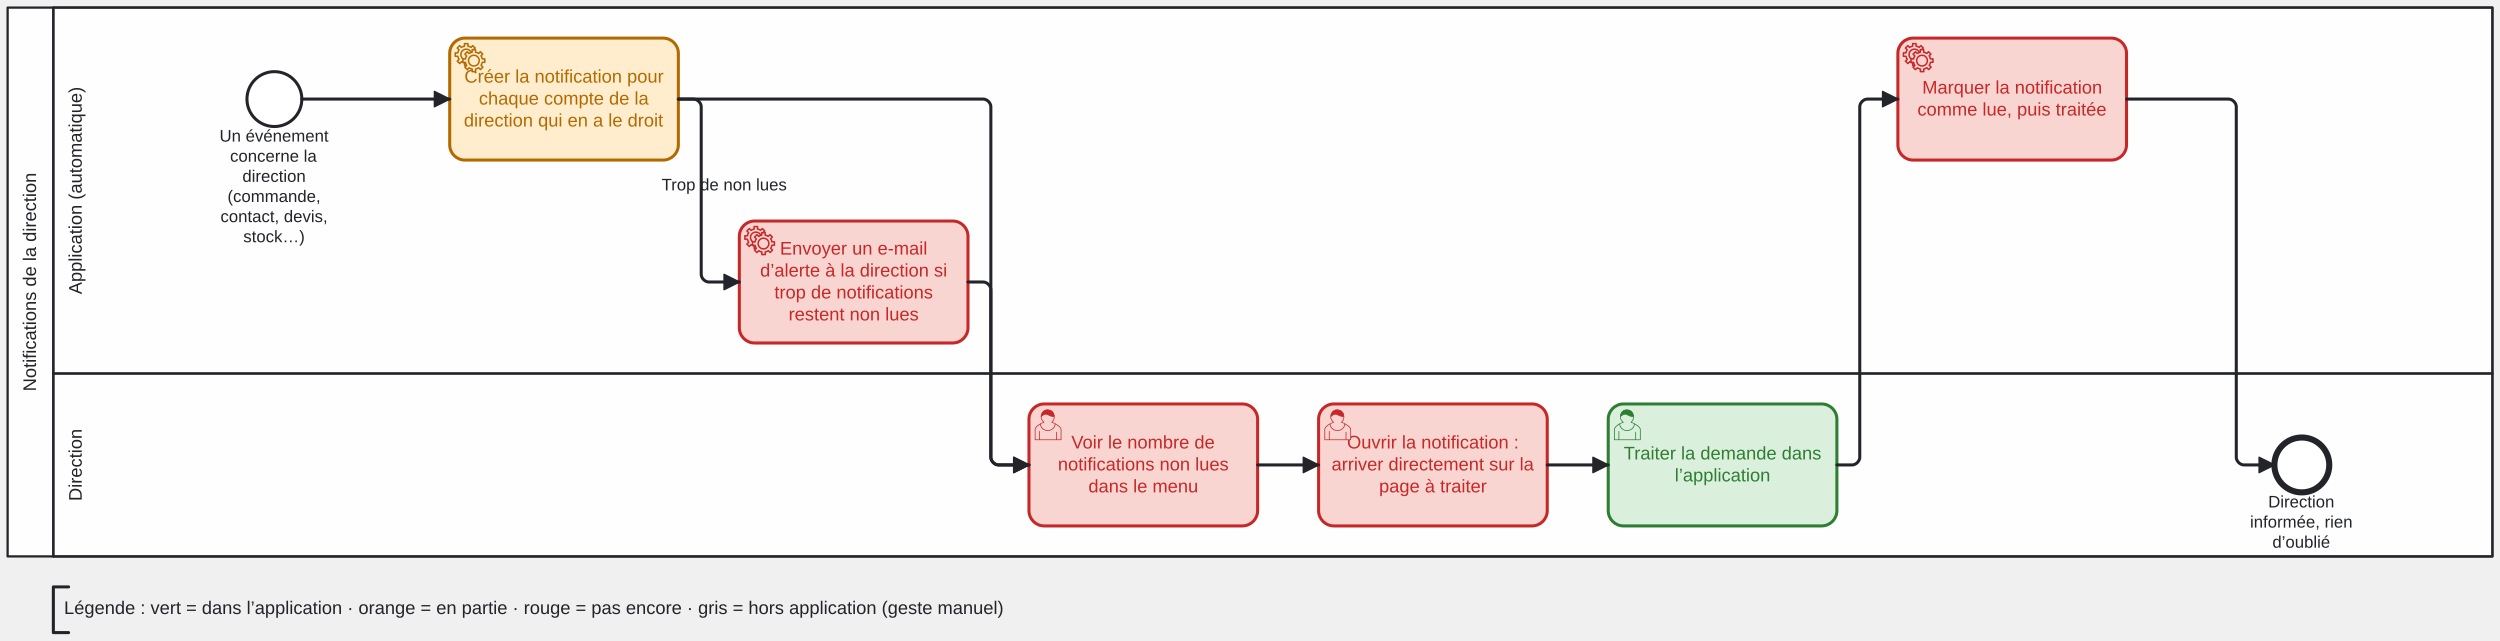
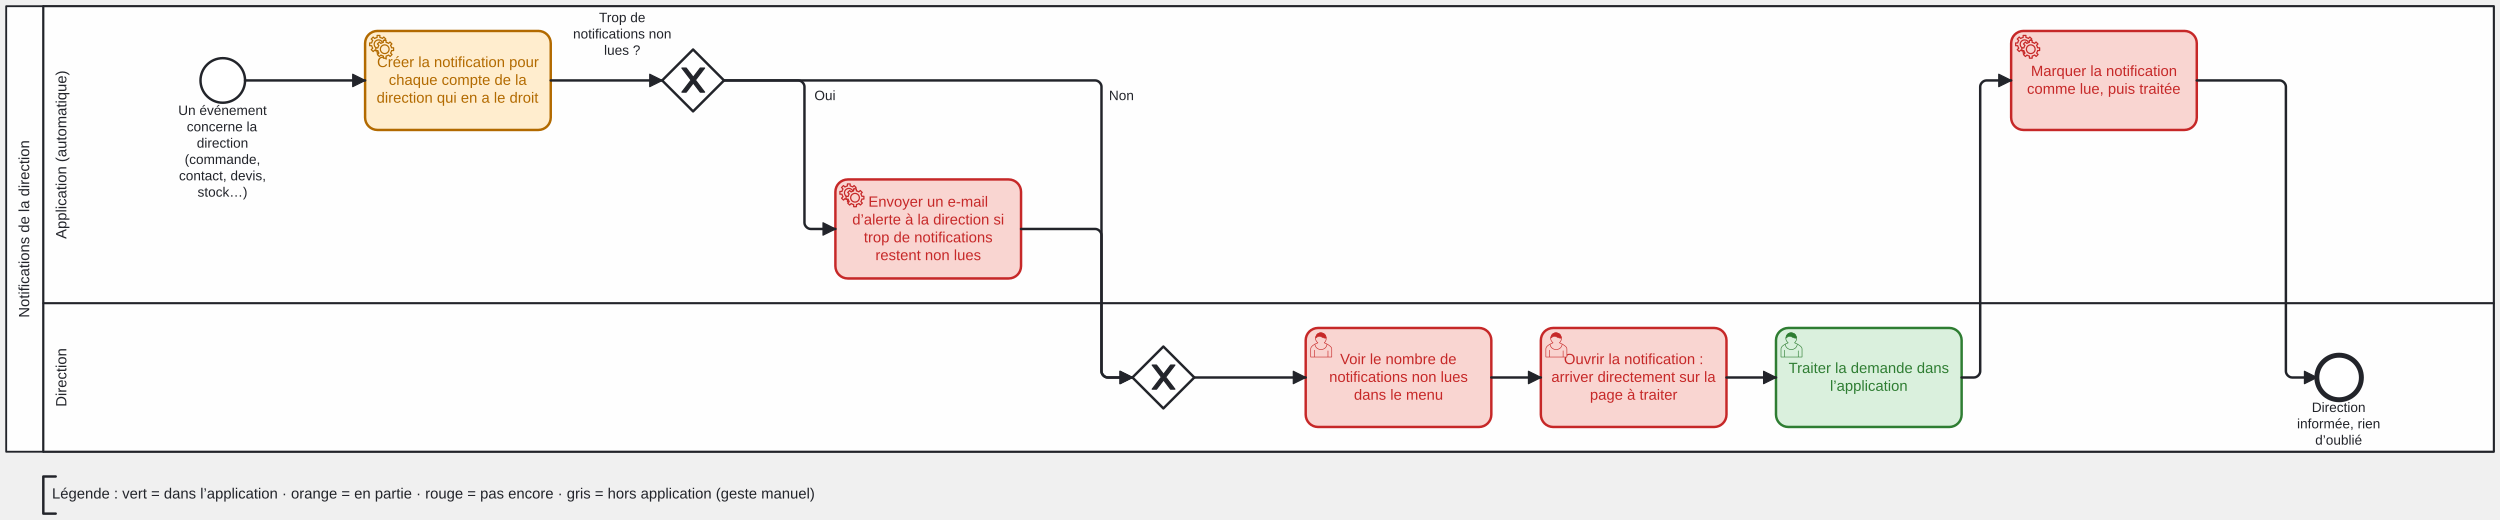
- <svg xmlns="http://www.w3.org/2000/svg" width="1640" height="420" viewBox="35 35 1640 420" version="1.1">
+ <svg xmlns="http://www.w3.org/2000/svg" width="2020" height="420" viewBox="35 35 2020 420" version="1.1">
  <g class="djs-group">
    <g class="djs-element djs-shape" data-element-id="P35_notifications_pool" transform="matrix(1 0 0 1 40 40)" style="display: block;">
      <g class="djs-visual">
-         <rect x="0" y="0" width="1630" height="360" rx="0" ry="0" style="stroke-linecap: round; stroke-linejoin: round; stroke: rgb(34, 36, 42); stroke-width: 1.5px; fill: white; fill-opacity: 0.95;" />
+         <rect x="0" y="0" width="2010" height="360" rx="0" ry="0" style="stroke-linecap: round; stroke-linejoin: round; stroke: rgb(34, 36, 42); stroke-width: 1.5px; fill: white; fill-opacity: 0.95;" />
        <path style="fill: none; stroke-linecap: round; stroke-linejoin: round; stroke: rgb(34, 36, 42); stroke-width: 1.5px;" d="M30,0L30,360" />
        <text lineHeight="1.2" class="djs-label" transform="matrix(-1.83697e-16 -1 1 -1.83697e-16 0 360)" style="font-family: Arial, sans-serif; font-size: 12px; font-weight: normal; fill: rgb(34, 36, 42);">
          <tspan x="108.289" y="18.6">Notifications de la direction</tspan>
        </text>
      </g>
-       <rect class="djs-hit djs-hit-all" x="0" y="0" width="1630" height="360" style="fill: none; stroke-opacity: 0; stroke: white; stroke-width: 15px;" />
-       <rect x="-5" y="-5" rx="4" width="1640" height="370" class="djs-outline" style="fill: none;" />
+       <rect class="djs-hit djs-hit-all" x="0" y="0" width="2010" height="360" style="fill: none; stroke-opacity: 0; stroke: white; stroke-width: 15px;" />
+       <rect x="-5" y="-5" rx="4" width="2020" height="370" class="djs-outline" style="fill: none;" />
    </g>
    <g class="djs-children">
      <g class="djs-group">
        <g class="djs-element djs-shape" data-element-id="P35_notifications_voie_direction" transform="matrix(1 0 0 1 70 280)" style="display: block;">
          <g class="djs-visual">
-             <rect x="0" y="0" width="1600" height="120" rx="0" ry="0" style="stroke-linecap: round; stroke-linejoin: round; stroke: rgb(34, 36, 42); stroke-width: 1.5px; fill: white; fill-opacity: 0.25;" />
+             <rect x="0" y="0" width="1980" height="120" rx="0" ry="0" style="stroke-linecap: round; stroke-linejoin: round; stroke: rgb(34, 36, 42); stroke-width: 1.5px; fill: white; fill-opacity: 0.25;" />
            <text lineHeight="1.2" class="djs-label" transform="matrix(-1.83697e-16 -1 1 -1.83697e-16 0 120)" style="font-family: Arial, sans-serif; font-size: 12px; font-weight: normal; fill: rgb(34, 36, 42);">
              <tspan x="36.32" y="18.6">Direction</tspan>
            </text>
          </g>
-           <rect class="djs-hit djs-hit-all" x="0" y="0" width="1600" height="120" style="fill: none; stroke-opacity: 0; stroke: white; stroke-width: 15px;" />
-           <rect x="-5" y="-5" rx="4" width="1610" height="130" class="djs-outline" style="fill: none;" />
+           <rect class="djs-hit djs-hit-all" x="0" y="0" width="1980" height="120" style="fill: none; stroke-opacity: 0; stroke: white; stroke-width: 15px;" />
+           <rect x="-5" y="-5" rx="4" width="1990" height="130" class="djs-outline" style="fill: none;" />
        </g>
      </g>
      <g class="djs-group">
        <g class="djs-element djs-shape" data-element-id="P35_notifications_voie_systeme" transform="matrix(1 0 0 1 70 40)" style="display: block;">
          <g class="djs-visual">
-             <rect x="0" y="0" width="1600" height="240" rx="0" ry="0" style="stroke-linecap: round; stroke-linejoin: round; stroke: rgb(34, 36, 42); stroke-width: 1.5px; fill: white; fill-opacity: 0.25;" />
+             <rect x="0" y="0" width="1980" height="240" rx="0" ry="0" style="stroke-linecap: round; stroke-linejoin: round; stroke: rgb(34, 36, 42); stroke-width: 1.5px; fill: white; fill-opacity: 0.25;" />
            <text lineHeight="1.2" class="djs-label" transform="matrix(-1.83697e-16 -1 1 -1.83697e-16 0 240)" style="font-family: Arial, sans-serif; font-size: 12px; font-weight: normal; fill: rgb(34, 36, 42);">
              <tspan x="51.959" y="18.6">Application (automatique)</tspan>
            </text>
          </g>
-           <rect class="djs-hit djs-hit-all" x="0" y="0" width="1600" height="240" style="fill: none; stroke-opacity: 0; stroke: white; stroke-width: 15px;" />
-           <rect x="-5" y="-5" rx="4" width="1610" height="250" class="djs-outline" style="fill: none;" />
+           <rect class="djs-hit djs-hit-all" x="0" y="0" width="1980" height="240" style="fill: none; stroke-opacity: 0; stroke: white; stroke-width: 15px;" />
+           <rect x="-5" y="-5" rx="4" width="1990" height="250" class="djs-outline" style="fill: none;" />
        </g>
      </g>
      <g class="djs-group">
        <g class="djs-element djs-shape" data-element-id="P35_notifications_d" transform="matrix(1 0 0 1 197 82)" style="display: block;">
          <g class="djs-visual">
            <circle cx="18" cy="18" r="18" style="stroke-linecap: round; stroke-linejoin: round; stroke: rgb(34, 36, 42); stroke-width: 2px; fill: white; fill-opacity: 0.95;" />
          </g>
          <rect class="djs-hit djs-hit-all" x="0" y="0" width="36" height="36" style="fill: none; stroke-opacity: 0; stroke: white; stroke-width: 15px;" />
          <circle cx="18" cy="18" r="23" class="djs-outline" style="fill: none;" />
        </g>
      </g>
      <g class="djs-group">
        <g class="djs-element djs-shape" data-element-id="P35_notifications_d_label" transform="matrix(1 0 0 1 179 118)" style="display: block;">
          <g class="djs-visual">
            <text lineHeight="1.2" class="djs-label" style="font-family: Arial, sans-serif; font-size: 11px; font-weight: normal; fill: rgb(34, 36, 42);">
              <tspan x="0" y="9.9">Un événement </tspan>
              <tspan x="6.898" y="23.1">concerne la </tspan>
              <tspan x="14.984" y="36.3">direction </tspan>
              <tspan x="5.203" y="49.5">(commande, </tspan>
              <tspan x="0.609" y="62.7">contact, devis, </tspan>
              <tspan x="15.602" y="75.9">stock…)</tspan>
            </text>
          </g>
          <rect class="djs-hit djs-hit-all" x="0" y="0" width="72" height="80" style="fill: none; stroke-opacity: 0; stroke: white; stroke-width: 15px;" />
          <rect x="-5" y="-5" rx="4" width="82" height="90" class="djs-outline" style="fill: none;" />
        </g>
      </g>
      <g class="djs-group">
        <g class="djs-element djs-shape" data-element-id="P35_notifications_t1" transform="matrix(1 0 0 1 330 60)" style="display: block;">
          <g class="djs-visual">
            <rect x="0" y="0" width="150" height="80" rx="10" ry="10" style="stroke-linecap: round; stroke-linejoin: round; stroke: rgb(178, 106, 0); stroke-width: 2px; fill: rgb(255, 236, 204); fill-opacity: 0.95;" />
            <text lineHeight="1.2" class="djs-label" style="font-family: Arial, sans-serif; font-size: 12px; font-weight: normal; fill: rgb(178, 106, 0);">
              <tspan x="9.631" y="29.2">Créer la notification pour</tspan>
              <tspan x="19.132" y="43.6">chaque compte de la </tspan>
              <tspan x="9.294" y="58">direction qui en a le droit</tspan>
            </text>
            <circle cx="5" cy="5" r="5" transform="translate(6, 6)" style="stroke-linecap: round; stroke-linejoin: round; stroke: none; stroke-width: 2px; fill: rgb(255, 236, 204);" />
            <path d="m 12,18 v -1.713 c 0.352,-0.07 0.704,-0.178 1.048,-0.321 0.344,-0.145 0.666,-0.321 0.966,-0.521 l 1.194,1.18 1.567,-1.577 -1.195,-1.18 c 0.403,-0.614 0.683,-1.299 0.825,-2.018 l 1.622,-0.01 v -2.22 l -1.637,0.01 c -0.073,-0.352 -0.178,-0.7 -0.324,-1.044 -0.145,-0.344 -0.321,-0.664 -0.523,-0.962 l 1.131,-1.136 -1.583,-1.563 -1.13,1.136 c -0.614,-0.401 -1.303,-0.681 -2.023,-0.822 l 0.009,-1.619 h -2.241 l 0.004,1.631 c -0.354,0.074 -0.705,0.18 -1.05,0.324 -0.344,0.144 -0.665,0.321 -0.964,0.52 l -1.17,-1.158 -1.567,1.579 1.168,1.157 c -0.403,0.613 -0.683,1.298 -0.825,2.017 l -1.659,0.003 v 2.222 l 1.672,-0.006 c 0.073,0.351 0.18,0.702 0.324,1.045 0.145,0.344 0.321,0.664 0.523,0.961 l -1.199,1.197 1.584,1.56 1.196,-1.193 c 0.614,0.403 1.303,0.682 2.023,0.823 l 7.19e-4,1.699 h 2.227 z m 0.221,-3.996 c -1.789,0.75 -3.858,-0.093 -4.61,-1.874 -0.752,-1.783 0.091,-3.846 1.88,-4.596 1.788,-0.749 3.857,0.093 4.609,1.874 0.752,1.782 -0.091,3.846 -1.88,4.596 z" style="fill: rgb(255, 236, 204); stroke-linecap: round; stroke-linejoin: round; stroke: rgb(178, 106, 0); stroke-width: 1px;" />
            <circle cx="5" cy="5" r="5" transform="translate(11, 10)" style="stroke-linecap: round; stroke-linejoin: round; stroke: none; stroke-width: 2px; fill: rgb(255, 236, 204);" />
            <path d="m 17,22 v -1.713 c 0.352,-0.07 0.704,-0.178 1.048,-0.321 0.344,-0.145 0.666,-0.321 0.966,-0.521 l 1.194,1.18 1.567,-1.577 -1.195,-1.18 c 0.403,-0.614 0.683,-1.299 0.825,-2.018 l 1.622,-0.01 v -2.22 l -1.637,0.01 c -0.073,-0.352 -0.178,-0.7 -0.324,-1.044 -0.145,-0.344 -0.321,-0.664 -0.523,-0.962 l 1.131,-1.136 -1.583,-1.563 -1.13,1.136 c -0.614,-0.401 -1.303,-0.681 -2.023,-0.822 l 0.009,-1.619 h -2.241 l 0.004,1.631 c -0.354,0.074 -0.705,0.18 -1.05,0.324 -0.344,0.144 -0.665,0.321 -0.964,0.52 l -1.17,-1.158 -1.567,1.579 1.168,1.157 c -0.403,0.613 -0.683,1.298 -0.825,2.017 l -1.659,0.003 v 2.222 l 1.672,-0.006 c 0.073,0.351 0.18,0.702 0.324,1.045 0.145,0.344 0.321,0.664 0.523,0.961 l -1.199,1.197 1.584,1.56 1.196,-1.193 c 0.614,0.403 1.303,0.682 2.023,0.823 l 7.19e-4,1.699 h 2.227 z m 0.221,-3.996 c -1.789,0.75 -3.858,-0.093 -4.61,-1.874 -0.752,-1.783 0.091,-3.846 1.88,-4.596 1.788,-0.749 3.857,0.093 4.609,1.874 0.752,1.782 -0.091,3.846 -1.88,4.596 z" style="fill: rgb(255, 236, 204); stroke-linecap: round; stroke-linejoin: round; stroke: rgb(178, 106, 0); stroke-width: 1px;" />
          </g>
          <rect class="djs-hit djs-hit-all" x="0" y="0" width="150" height="80" style="fill: none; stroke-opacity: 0; stroke: white; stroke-width: 15px;" />
          <rect x="-5" y="-5" rx="14" width="160" height="90" class="djs-outline" style="fill: none;" />
        </g>
      </g>
      <g class="djs-group">
-         <g class="djs-element djs-shape" data-element-id="P35_notifications_t6" transform="matrix(1 0 0 1 520 180)" style="display: block;">
+         <g class="djs-element djs-shape" data-element-id="P35_notifications_t6" transform="matrix(1 0 0 1 710 180)" style="display: block;">
          <g class="djs-visual">
            <rect x="0" y="0" width="150" height="80" rx="10" ry="10" style="stroke-linecap: round; stroke-linejoin: round; stroke: rgb(198, 40, 40); stroke-width: 2px; fill: rgb(249, 211, 207); fill-opacity: 0.95;" />
            <text lineHeight="1.2" class="djs-label" style="font-family: Arial, sans-serif; font-size: 12px; font-weight: normal; fill: rgb(198, 40, 40);">
              <tspan x="26.641" y="22">Envoyer un e-mail </tspan>
              <tspan x="13.633" y="36.4">d’alerte à la direction si </tspan>
              <tspan x="22.969" y="50.8">trop de notifications </tspan>
              <tspan x="32.305" y="65.2">restent non lues</tspan>
            </text>
            <circle cx="5" cy="5" r="5" transform="translate(6, 6)" style="stroke-linecap: round; stroke-linejoin: round; stroke: none; stroke-width: 2px; fill: rgb(249, 211, 207);" />
            <path d="m 12,18 v -1.713 c 0.352,-0.07 0.704,-0.178 1.048,-0.321 0.344,-0.145 0.666,-0.321 0.966,-0.521 l 1.194,1.18 1.567,-1.577 -1.195,-1.18 c 0.403,-0.614 0.683,-1.299 0.825,-2.018 l 1.622,-0.01 v -2.22 l -1.637,0.01 c -0.073,-0.352 -0.178,-0.7 -0.324,-1.044 -0.145,-0.344 -0.321,-0.664 -0.523,-0.962 l 1.131,-1.136 -1.583,-1.563 -1.13,1.136 c -0.614,-0.401 -1.303,-0.681 -2.023,-0.822 l 0.009,-1.619 h -2.241 l 0.004,1.631 c -0.354,0.074 -0.705,0.18 -1.05,0.324 -0.344,0.144 -0.665,0.321 -0.964,0.52 l -1.17,-1.158 -1.567,1.579 1.168,1.157 c -0.403,0.613 -0.683,1.298 -0.825,2.017 l -1.659,0.003 v 2.222 l 1.672,-0.006 c 0.073,0.351 0.18,0.702 0.324,1.045 0.145,0.344 0.321,0.664 0.523,0.961 l -1.199,1.197 1.584,1.56 1.196,-1.193 c 0.614,0.403 1.303,0.682 2.023,0.823 l 7.19e-4,1.699 h 2.227 z m 0.221,-3.996 c -1.789,0.75 -3.858,-0.093 -4.61,-1.874 -0.752,-1.783 0.091,-3.846 1.88,-4.596 1.788,-0.749 3.857,0.093 4.609,1.874 0.752,1.782 -0.091,3.846 -1.88,4.596 z" style="fill: rgb(249, 211, 207); stroke-linecap: round; stroke-linejoin: round; stroke: rgb(198, 40, 40); stroke-width: 1px;" />
            <circle cx="5" cy="5" r="5" transform="translate(11, 10)" style="stroke-linecap: round; stroke-linejoin: round; stroke: none; stroke-width: 2px; fill: rgb(249, 211, 207);" />
            <path d="m 17,22 v -1.713 c 0.352,-0.07 0.704,-0.178 1.048,-0.321 0.344,-0.145 0.666,-0.321 0.966,-0.521 l 1.194,1.18 1.567,-1.577 -1.195,-1.18 c 0.403,-0.614 0.683,-1.299 0.825,-2.018 l 1.622,-0.01 v -2.22 l -1.637,0.01 c -0.073,-0.352 -0.178,-0.7 -0.324,-1.044 -0.145,-0.344 -0.321,-0.664 -0.523,-0.962 l 1.131,-1.136 -1.583,-1.563 -1.13,1.136 c -0.614,-0.401 -1.303,-0.681 -2.023,-0.822 l 0.009,-1.619 h -2.241 l 0.004,1.631 c -0.354,0.074 -0.705,0.18 -1.05,0.324 -0.344,0.144 -0.665,0.321 -0.964,0.52 l -1.17,-1.158 -1.567,1.579 1.168,1.157 c -0.403,0.613 -0.683,1.298 -0.825,2.017 l -1.659,0.003 v 2.222 l 1.672,-0.006 c 0.073,0.351 0.18,0.702 0.324,1.045 0.145,0.344 0.321,0.664 0.523,0.961 l -1.199,1.197 1.584,1.56 1.196,-1.193 c 0.614,0.403 1.303,0.682 2.023,0.823 l 7.19e-4,1.699 h 2.227 z m 0.221,-3.996 c -1.789,0.75 -3.858,-0.093 -4.61,-1.874 -0.752,-1.783 0.091,-3.846 1.88,-4.596 1.788,-0.749 3.857,0.093 4.609,1.874 0.752,1.782 -0.091,3.846 -1.88,4.596 z" style="fill: rgb(249, 211, 207); stroke-linecap: round; stroke-linejoin: round; stroke: rgb(198, 40, 40); stroke-width: 1px;" />
          </g>
          <rect class="djs-hit djs-hit-all" x="0" y="0" width="150" height="80" style="fill: none; stroke-opacity: 0; stroke: white; stroke-width: 15px;" />
          <rect x="-5" y="-5" rx="14" width="160" height="90" class="djs-outline" style="fill: none;" />
        </g>
      </g>
      <g class="djs-group">
-         <g class="djs-element djs-shape" data-element-id="P35_notifications_t2" transform="matrix(1 0 0 1 710 300)" style="display: block;">
+         <g class="djs-element djs-shape" data-element-id="P35_notifications_t2" transform="matrix(1 0 0 1 1090 300)" style="display: block;">
          <g class="djs-visual">
            <rect x="0" y="0" width="150" height="80" rx="10" ry="10" style="stroke-linecap: round; stroke-linejoin: round; stroke: rgb(198, 40, 40); stroke-width: 2px; fill: rgb(249, 211, 207); fill-opacity: 0.95;" />
            <text lineHeight="1.2" class="djs-label" style="font-family: Arial, sans-serif; font-size: 12px; font-weight: normal; fill: rgb(198, 40, 40);">
              <tspan x="27.81" y="29.2">Voir le nombre de </tspan>
              <tspan x="18.961" y="43.6">notifications non lues </tspan>
              <tspan x="38.977" y="58">dans le menu</tspan>
            </text>
            <path d="m 15,12 c 0.909,-0.845 1.594,-2.049 1.594,-3.385 0,-2.554 -1.805,-4.622 -4.357,-4.622 -2.552,0 -4.288,2.068 -4.288,4.622 0,1.348 0.974,2.562 1.896,3.405 -0.529,0.187 -5.669,2.097 -5.794,4.756 v 6.718 h 17 v -6.718 c 0,-2.298 -5.528,-4.595 -6.051,-4.776 zm -8,6 l 0,5.5 m 11,0 l 0,-5" style="fill: rgb(249, 211, 207); stroke-linecap: round; stroke-linejoin: round; stroke: rgb(198, 40, 40); stroke-width: 0.5px;" />
            <path d="m 15,12 m 2.162,1.009 c 0,2.447 -2.158,4.431 -4.821,4.431 -2.665,0 -4.822,-1.981 -4.822,-4.431 " style="fill: rgb(249, 211, 207); stroke-linecap: round; stroke-linejoin: round; stroke: rgb(198, 40, 40); stroke-width: 0.5px;" />
            <path d="m 15,12 m -6.9,-3.80 c 0,0 2.251,-2.358 4.274,-1.177 2.024,1.181 4.221,1.537 4.124,0.965 -0.098,-0.57 -0.117,-3.791 -4.191,-4.136 -3.575,0.001 -4.208,3.367 -4.207,4.348 z" style="fill: rgb(198, 40, 40); stroke-linecap: round; stroke-linejoin: round; stroke: rgb(198, 40, 40); stroke-width: 0.5px;" />
          </g>
          <rect class="djs-hit djs-hit-all" x="0" y="0" width="150" height="80" style="fill: none; stroke-opacity: 0; stroke: white; stroke-width: 15px;" />
          <rect x="-5" y="-5" rx="14" width="160" height="90" class="djs-outline" style="fill: none;" />
        </g>
      </g>
      <g class="djs-group">
-         <g class="djs-element djs-shape" data-element-id="P35_notifications_t3" transform="matrix(1 0 0 1 900 300)" style="display: block;">
+         <g class="djs-element djs-shape" data-element-id="P35_notifications_t3" transform="matrix(1 0 0 1 1280 300)" style="display: block;">
          <g class="djs-visual">
            <rect x="0" y="0" width="150" height="80" rx="10" ry="10" style="stroke-linecap: round; stroke-linejoin: round; stroke: rgb(198, 40, 40); stroke-width: 2px; fill: rgb(249, 211, 207); fill-opacity: 0.95;" />
            <text lineHeight="1.2" class="djs-label" style="font-family: Arial, sans-serif; font-size: 12px; font-weight: normal; fill: rgb(198, 40, 40);">
              <tspan x="18.641" y="29.2">Ouvrir la notification : </tspan>
              <tspan x="8.482" y="43.6">arriver directement sur la</tspan>
              <tspan x="39.641" y="58">page à traiter</tspan>
            </text>
            <path d="m 15,12 c 0.909,-0.845 1.594,-2.049 1.594,-3.385 0,-2.554 -1.805,-4.622 -4.357,-4.622 -2.552,0 -4.288,2.068 -4.288,4.622 0,1.348 0.974,2.562 1.896,3.405 -0.529,0.187 -5.669,2.097 -5.794,4.756 v 6.718 h 17 v -6.718 c 0,-2.298 -5.528,-4.595 -6.051,-4.776 zm -8,6 l 0,5.5 m 11,0 l 0,-5" style="fill: rgb(249, 211, 207); stroke-linecap: round; stroke-linejoin: round; stroke: rgb(198, 40, 40); stroke-width: 0.5px;" />
            <path d="m 15,12 m 2.162,1.009 c 0,2.447 -2.158,4.431 -4.821,4.431 -2.665,0 -4.822,-1.981 -4.822,-4.431 " style="fill: rgb(249, 211, 207); stroke-linecap: round; stroke-linejoin: round; stroke: rgb(198, 40, 40); stroke-width: 0.5px;" />
            <path d="m 15,12 m -6.9,-3.80 c 0,0 2.251,-2.358 4.274,-1.177 2.024,1.181 4.221,1.537 4.124,0.965 -0.098,-0.57 -0.117,-3.791 -4.191,-4.136 -3.575,0.001 -4.208,3.367 -4.207,4.348 z" style="fill: rgb(198, 40, 40); stroke-linecap: round; stroke-linejoin: round; stroke: rgb(198, 40, 40); stroke-width: 0.5px;" />
          </g>
          <rect class="djs-hit djs-hit-all" x="0" y="0" width="150" height="80" style="fill: none; stroke-opacity: 0; stroke: white; stroke-width: 15px;" />
          <rect x="-5" y="-5" rx="14" width="160" height="90" class="djs-outline" style="fill: none;" />
        </g>
      </g>
      <g class="djs-group">
-         <g class="djs-element djs-shape" data-element-id="P35_notifications_t4" transform="matrix(1 0 0 1 1090 300)" style="display: block;">
+         <g class="djs-element djs-shape" data-element-id="P35_notifications_t4" transform="matrix(1 0 0 1 1470 300)" style="display: block;">
          <g class="djs-visual">
            <rect x="0" y="0" width="150" height="80" rx="10" ry="10" style="stroke-linecap: round; stroke-linejoin: round; stroke: rgb(46, 125, 50); stroke-width: 2px; fill: rgb(216, 240, 220); fill-opacity: 0.95;" />
            <text lineHeight="1.2" class="djs-label" style="font-family: Arial, sans-serif; font-size: 12px; font-weight: normal; fill: rgb(46, 125, 50);">
              <tspan x="10.18" y="36.4">Traiter la demande dans </tspan>
              <tspan x="43.641" y="50.8">l’application</tspan>
            </text>
            <path d="m 15,12 c 0.909,-0.845 1.594,-2.049 1.594,-3.385 0,-2.554 -1.805,-4.622 -4.357,-4.622 -2.552,0 -4.288,2.068 -4.288,4.622 0,1.348 0.974,2.562 1.896,3.405 -0.529,0.187 -5.669,2.097 -5.794,4.756 v 6.718 h 17 v -6.718 c 0,-2.298 -5.528,-4.595 -6.051,-4.776 zm -8,6 l 0,5.5 m 11,0 l 0,-5" style="fill: rgb(216, 240, 220); stroke-linecap: round; stroke-linejoin: round; stroke: rgb(46, 125, 50); stroke-width: 0.5px;" />
            <path d="m 15,12 m 2.162,1.009 c 0,2.447 -2.158,4.431 -4.821,4.431 -2.665,0 -4.822,-1.981 -4.822,-4.431 " style="fill: rgb(216, 240, 220); stroke-linecap: round; stroke-linejoin: round; stroke: rgb(46, 125, 50); stroke-width: 0.5px;" />
            <path d="m 15,12 m -6.9,-3.80 c 0,0 2.251,-2.358 4.274,-1.177 2.024,1.181 4.221,1.537 4.124,0.965 -0.098,-0.57 -0.117,-3.791 -4.191,-4.136 -3.575,0.001 -4.208,3.367 -4.207,4.348 z" style="fill: rgb(46, 125, 50); stroke-linecap: round; stroke-linejoin: round; stroke: rgb(46, 125, 50); stroke-width: 0.5px;" />
          </g>
          <rect class="djs-hit djs-hit-all" x="0" y="0" width="150" height="80" style="fill: none; stroke-opacity: 0; stroke: white; stroke-width: 15px;" />
          <rect x="-5" y="-5" rx="14" width="160" height="90" class="djs-outline" style="fill: none;" />
        </g>
      </g>
      <g class="djs-group">
-         <g class="djs-element djs-shape" data-element-id="P35_notifications_t5" transform="matrix(1 0 0 1 1280 60)" style="display: block;">
+         <g class="djs-element djs-shape" data-element-id="P35_notifications_t5" transform="matrix(1 0 0 1 1660 60)" style="display: block;">
          <g class="djs-visual">
            <rect x="0" y="0" width="150" height="80" rx="10" ry="10" style="stroke-linecap: round; stroke-linejoin: round; stroke: rgb(198, 40, 40); stroke-width: 2px; fill: rgb(249, 211, 207); fill-opacity: 0.95;" />
            <text lineHeight="1.2" class="djs-label" style="font-family: Arial, sans-serif; font-size: 12px; font-weight: normal; fill: rgb(198, 40, 40);">
              <tspan x="15.969" y="36.4">Marquer la notification </tspan>
              <tspan x="12.81" y="50.8">comme lue, puis traitée</tspan>
            </text>
            <circle cx="5" cy="5" r="5" transform="translate(6, 6)" style="stroke-linecap: round; stroke-linejoin: round; stroke: none; stroke-width: 2px; fill: rgb(249, 211, 207);" />
            <path d="m 12,18 v -1.713 c 0.352,-0.07 0.704,-0.178 1.048,-0.321 0.344,-0.145 0.666,-0.321 0.966,-0.521 l 1.194,1.18 1.567,-1.577 -1.195,-1.18 c 0.403,-0.614 0.683,-1.299 0.825,-2.018 l 1.622,-0.01 v -2.22 l -1.637,0.01 c -0.073,-0.352 -0.178,-0.7 -0.324,-1.044 -0.145,-0.344 -0.321,-0.664 -0.523,-0.962 l 1.131,-1.136 -1.583,-1.563 -1.13,1.136 c -0.614,-0.401 -1.303,-0.681 -2.023,-0.822 l 0.009,-1.619 h -2.241 l 0.004,1.631 c -0.354,0.074 -0.705,0.18 -1.05,0.324 -0.344,0.144 -0.665,0.321 -0.964,0.52 l -1.17,-1.158 -1.567,1.579 1.168,1.157 c -0.403,0.613 -0.683,1.298 -0.825,2.017 l -1.659,0.003 v 2.222 l 1.672,-0.006 c 0.073,0.351 0.18,0.702 0.324,1.045 0.145,0.344 0.321,0.664 0.523,0.961 l -1.199,1.197 1.584,1.56 1.196,-1.193 c 0.614,0.403 1.303,0.682 2.023,0.823 l 7.19e-4,1.699 h 2.227 z m 0.221,-3.996 c -1.789,0.75 -3.858,-0.093 -4.61,-1.874 -0.752,-1.783 0.091,-3.846 1.88,-4.596 1.788,-0.749 3.857,0.093 4.609,1.874 0.752,1.782 -0.091,3.846 -1.88,4.596 z" style="fill: rgb(249, 211, 207); stroke-linecap: round; stroke-linejoin: round; stroke: rgb(198, 40, 40); stroke-width: 1px;" />
            <circle cx="5" cy="5" r="5" transform="translate(11, 10)" style="stroke-linecap: round; stroke-linejoin: round; stroke: none; stroke-width: 2px; fill: rgb(249, 211, 207);" />
            <path d="m 17,22 v -1.713 c 0.352,-0.07 0.704,-0.178 1.048,-0.321 0.344,-0.145 0.666,-0.321 0.966,-0.521 l 1.194,1.18 1.567,-1.577 -1.195,-1.18 c 0.403,-0.614 0.683,-1.299 0.825,-2.018 l 1.622,-0.01 v -2.22 l -1.637,0.01 c -0.073,-0.352 -0.178,-0.7 -0.324,-1.044 -0.145,-0.344 -0.321,-0.664 -0.523,-0.962 l 1.131,-1.136 -1.583,-1.563 -1.13,1.136 c -0.614,-0.401 -1.303,-0.681 -2.023,-0.822 l 0.009,-1.619 h -2.241 l 0.004,1.631 c -0.354,0.074 -0.705,0.18 -1.05,0.324 -0.344,0.144 -0.665,0.321 -0.964,0.52 l -1.17,-1.158 -1.567,1.579 1.168,1.157 c -0.403,0.613 -0.683,1.298 -0.825,2.017 l -1.659,0.003 v 2.222 l 1.672,-0.006 c 0.073,0.351 0.18,0.702 0.324,1.045 0.145,0.344 0.321,0.664 0.523,0.961 l -1.199,1.197 1.584,1.56 1.196,-1.193 c 0.614,0.403 1.303,0.682 2.023,0.823 l 7.19e-4,1.699 h 2.227 z m 0.221,-3.996 c -1.789,0.75 -3.858,-0.093 -4.61,-1.874 -0.752,-1.783 0.091,-3.846 1.88,-4.596 1.788,-0.749 3.857,0.093 4.609,1.874 0.752,1.782 -0.091,3.846 -1.88,4.596 z" style="fill: rgb(249, 211, 207); stroke-linecap: round; stroke-linejoin: round; stroke: rgb(198, 40, 40); stroke-width: 1px;" />
          </g>
          <rect class="djs-hit djs-hit-all" x="0" y="0" width="150" height="80" style="fill: none; stroke-opacity: 0; stroke: white; stroke-width: 15px;" />
          <rect x="-5" y="-5" rx="14" width="160" height="90" class="djs-outline" style="fill: none;" />
        </g>
      </g>
      <g class="djs-group">
-         <g class="djs-element djs-shape" data-element-id="P35_notifications_f" transform="matrix(1 0 0 1 1527 322)" style="display: block;">
+         <g class="djs-element djs-shape" data-element-id="P35_notifications_f" transform="matrix(1 0 0 1 1907 322)" style="display: block;">
          <g class="djs-visual">
            <circle cx="18" cy="18" r="18" style="stroke-linecap: round; stroke-linejoin: round; stroke: rgb(34, 36, 42); stroke-width: 4px; fill: white; fill-opacity: 0.95;" />
          </g>
          <rect class="djs-hit djs-hit-all" x="0" y="0" width="36" height="36" style="fill: none; stroke-opacity: 0; stroke: white; stroke-width: 15px;" />
          <circle cx="18" cy="18" r="24" class="djs-outline" style="fill: none;" />
        </g>
      </g>
      <g class="djs-group">
-         <g class="djs-element djs-shape" data-element-id="P35_notifications_f_label" transform="matrix(1 0 0 1 1511 358)" style="display: block;">
+         <g class="djs-element djs-shape" data-element-id="P35_notifications_f_label" transform="matrix(1 0 0 1 1891 358)" style="display: block;">
          <g class="djs-visual">
            <text lineHeight="1.2" class="djs-label" style="font-family: Arial, sans-serif; font-size: 11px; font-weight: normal; fill: rgb(34, 36, 42);">
              <tspan x="11.93" y="9.9">Direction </tspan>
              <tspan x="0" y="23.1">informée, rien </tspan>
              <tspan x="14.672" y="36.3">d’oublié</tspan>
            </text>
          </g>
          <rect class="djs-hit djs-hit-all" x="0" y="0" width="68" height="40" style="fill: none; stroke-opacity: 0; stroke: white; stroke-width: 15px;" />
          <rect x="-5" y="-5" rx="4" width="78" height="50" class="djs-outline" style="fill: none;" />
        </g>
      </g>
      <g class="djs-group">
+         <g class="djs-element djs-shape" data-element-id="P35_notifications_gs1" transform="matrix(1 0 0 1 570 75)" style="display: block;">
+           <g class="djs-visual">
+             <polygon points="25,0 50,25 25,50 0,25" style="stroke-linecap: round; stroke-linejoin: round; stroke: rgb(34, 36, 42); stroke-width: 2px; fill: white; fill-opacity: 0.95;" />
+             <path d="m 16,15 7.429,9.714 -7.429,9.714 3.429,0 5.714,-7.464 5.714,7.464 3.429,0 -7.429,-9.714 7.429,-9.714 -3.429,0 -5.714,7.464 -5.714,-7.464 -3.429,0 z" style="fill: rgb(34, 36, 42); stroke-linecap: round; stroke-linejoin: round; stroke: rgb(34, 36, 42); stroke-width: 1px;" />
+           </g>
+           <rect class="djs-hit djs-hit-all" x="0" y="0" width="50" height="50" style="fill: none; stroke-opacity: 0; stroke: white; stroke-width: 15px;" />
+           <rect x="2" y="2" rx="4" width="46" height="46" class="djs-outline" style="transform-box: fill-box; transform: rotate(45deg); transform-origin: center center; fill: none;" />
+         </g>
+       </g>
+       <g class="djs-group">
+         <g class="djs-element djs-shape" data-element-id="P35_notifications_gs1_label" transform="matrix(1 0 0 1 498 43)" style="display: block;">
+           <g class="djs-visual">
+             <text lineHeight="1.2" class="djs-label" style="font-family: Arial, sans-serif; font-size: 11px; font-weight: normal; fill: rgb(34, 36, 42);">
+               <tspan x="20.992" y="9.9">Trop de </tspan>
+               <tspan x="0" y="23.1">notifications non </tspan>
+               <tspan x="25.07" y="36.3">lues ?</tspan>
+             </text>
+           </g>
+           <rect class="djs-hit djs-hit-all" x="0" y="0" width="80" height="40" style="fill: none; stroke-opacity: 0; stroke: white; stroke-width: 15px;" />
+           <rect x="-5" y="-5" rx="4" width="90" height="50" class="djs-outline" style="fill: none;" />
+         </g>
+       </g>
+       <g class="djs-group">
+         <g class="djs-element djs-shape" data-element-id="P35_notifications_gj2" transform="matrix(1 0 0 1 950 315)" style="display: block;">
+           <g class="djs-visual">
+             <polygon points="25,0 50,25 25,50 0,25" style="stroke-linecap: round; stroke-linejoin: round; stroke: rgb(34, 36, 42); stroke-width: 2px; fill: white; fill-opacity: 0.95;" />
+             <path d="m 16,15 7.429,9.714 -7.429,9.714 3.429,0 5.714,-7.464 5.714,7.464 3.429,0 -7.429,-9.714 7.429,-9.714 -3.429,0 -5.714,7.464 -5.714,-7.464 -3.429,0 z" style="fill: rgb(34, 36, 42); stroke-linecap: round; stroke-linejoin: round; stroke: rgb(34, 36, 42); stroke-width: 1px;" />
+           </g>
+           <rect class="djs-hit djs-hit-all" x="0" y="0" width="50" height="50" style="fill: none; stroke-opacity: 0; stroke: white; stroke-width: 15px;" />
+           <rect x="2" y="2" rx="4" width="46" height="46" class="djs-outline" style="transform-box: fill-box; transform: rotate(45deg); transform-origin: center center; fill: none;" />
+         </g>
+       </g>
+       <g class="djs-group">
        <g class="djs-element djs-shape" data-element-id="P35_notifications_legende" transform="matrix(1 0 0 1 70 420)" style="display: block;">
          <g class="djs-visual">
            <rect x="0" y="0" width="760" height="30" rx="0" ry="0" style="stroke-linecap: round; stroke-linejoin: round; stroke: none; stroke-width: 2px; fill: none;" />
            <path d="m 0, 0 m 10,0 l -10,0 l 0,30 l 10,0" style="fill: none; stroke-linecap: round; stroke-linejoin: round; stroke: rgb(34, 36, 42); stroke-width: 2px;" />
            <text lineHeight="1.2" class="djs-label" style="font-family: Arial, sans-serif; font-size: 12px; font-weight: normal; fill: rgb(34, 36, 42);">
              <tspan x="7" y="17.8">Légende : vert = dans l’application · orange = en partie · rouge = pas encore · gris = hors application (geste manuel)</tspan>
            </text>
          </g>
          <rect class="djs-hit djs-hit-all" x="0" y="0" width="760" height="30" style="fill: none; stroke-opacity: 0; stroke: white; stroke-width: 15px;" />
          <rect x="-5" y="-5" rx="4" width="770" height="40" class="djs-outline" style="fill: none;" />
        </g>
      </g>
      <g class="djs-group">
        <g class="djs-element djs-connection" data-element-id="P35_notifications_flux1" style="display: block;">
          <g class="djs-visual">
            <defs>
-               <marker id="marker-68hi9o77cp0gd9dlmn3zvgb8o" viewBox="0 0 20 20" refX="11" refY="10" markerWidth="10" markerHeight="10" orient="auto">
-                 <path d="M 1 5 L 11 10 L 1 15 Z" style="stroke-linecap: round; stroke-linejoin: round; stroke: rgb(34, 36, 42); stroke-width: 1px; fill: rgb(34, 36, 42);" />
-               </marker>
-             </defs>
-             <path data-corner-radius="5" style="fill: none; stroke-linecap: round; stroke-linejoin: round; stroke: rgb(34, 36, 42); stroke-width: 2px; marker-end: url('#marker-68hi9o77cp0gd9dlmn3zvgb8o');" d="M233,100L330,100" />
+               <marker id="marker-b1wx2c6kveiy8up343jfrz1i8" viewBox="0 0 20 20" refX="11" refY="10" markerWidth="10" markerHeight="10" orient="auto">
+                 <path d="M 1 5 L 11 10 L 1 15 Z" style="stroke-linecap: round; stroke-linejoin: round; stroke: rgb(34, 36, 42); stroke-width: 1px; fill: rgb(34, 36, 42);" />
+               </marker>
+             </defs>
+             <path data-corner-radius="5" style="fill: none; stroke-linecap: round; stroke-linejoin: round; stroke: rgb(34, 36, 42); stroke-width: 2px; marker-end: url('#marker-b1wx2c6kveiy8up343jfrz1i8');" d="M233,100L330,100" />
          </g>
          <rect x="228" y="95" rx="4" width="107" height="10" class="djs-outline" style="fill: none;" />
          <path d="M233,100L330,100" class="djs-hit djs-hit-stroke" style="fill: none; stroke-opacity: 0; stroke: white; stroke-width: 15px;" />
        </g>
      </g>
      <g class="djs-group">
        <g class="djs-element djs-connection" data-element-id="P35_notifications_flux2" style="display: block;">
          <g class="djs-visual">
            <defs>
-               <marker id="marker-2mfuzhc1ly5j6qw5rqeupoffz" viewBox="0 0 20 20" refX="11" refY="10" markerWidth="10" markerHeight="10" orient="auto">
-                 <path d="M 1 5 L 11 10 L 1 15 Z" style="stroke-linecap: round; stroke-linejoin: round; stroke: rgb(34, 36, 42); stroke-width: 1px; fill: rgb(34, 36, 42);" />
-               </marker>
-             </defs>
-             <path data-corner-radius="5" style="fill: none; stroke-linecap: round; stroke-linejoin: round; stroke: rgb(34, 36, 42); stroke-width: 2px; marker-end: url('#marker-2mfuzhc1ly5j6qw5rqeupoffz');" d="M480,100L680,100C682.5,100,685,102.5,685,105L685,335C685,337.5,687.5,340,690,340L710,340" />
-           </g>
-           <rect x="475" y="95" rx="4" width="240" height="250" class="djs-outline" style="fill: none;" />
-           <path d="M480,100L685,100L685,340L710,340" class="djs-hit djs-hit-stroke" style="fill: none; stroke-opacity: 0; stroke: white; stroke-width: 15px;" />
+               <marker id="marker-4sqmzbel1ql23nhygdwxqt79d" viewBox="0 0 20 20" refX="11" refY="10" markerWidth="10" markerHeight="10" orient="auto">
+                 <path d="M 1 5 L 11 10 L 1 15 Z" style="stroke-linecap: round; stroke-linejoin: round; stroke: rgb(34, 36, 42); stroke-width: 1px; fill: rgb(34, 36, 42);" />
+               </marker>
+             </defs>
+             <path data-corner-radius="5" style="fill: none; stroke-linecap: round; stroke-linejoin: round; stroke: rgb(34, 36, 42); stroke-width: 2px; marker-end: url('#marker-4sqmzbel1ql23nhygdwxqt79d');" d="M860,220L920,220C922.5,220,925,222.5,925,225L925,335C925,337.5,927.5,340,930,340L950,340" />
+           </g>
+           <rect x="855" y="215" rx="4" width="100" height="130" class="djs-outline" style="fill: none;" />
+           <path d="M860,220L925,220L925,340L950,340" class="djs-hit djs-hit-stroke" style="fill: none; stroke-opacity: 0; stroke: white; stroke-width: 15px;" />
        </g>
      </g>
      <g class="djs-group">
        <g class="djs-element djs-connection" data-element-id="P35_notifications_flux3" style="display: block;">
          <g class="djs-visual">
            <defs>
-               <marker id="marker-1t6mjlte8qmprrv7x6gh1256m" viewBox="0 0 20 20" refX="11" refY="10" markerWidth="10" markerHeight="10" orient="auto">
-                 <path d="M 1 5 L 11 10 L 1 15 Z" style="stroke-linecap: round; stroke-linejoin: round; stroke: rgb(34, 36, 42); stroke-width: 1px; fill: rgb(34, 36, 42);" />
-               </marker>
-             </defs>
-             <path data-corner-radius="5" style="fill: none; stroke-linecap: round; stroke-linejoin: round; stroke: rgb(34, 36, 42); stroke-width: 2px; marker-end: url('#marker-1t6mjlte8qmprrv7x6gh1256m');" d="M480,100L490,100C492.5,100,495,102.5,495,105L495,215C495,217.5,497.5,220,500,220L520,220" />
-           </g>
-           <rect x="475" y="95" rx="4" width="50" height="130" class="djs-outline" style="fill: none;" />
-           <path d="M480,100L495,100L495,220L520,220" class="djs-hit djs-hit-stroke" style="fill: none; stroke-opacity: 0; stroke: white; stroke-width: 15px;" />
-         </g>
-       </g>
-       <g class="djs-group">
-         <g class="djs-element djs-shape" data-element-id="P35_notifications_flux3_label" transform="matrix(1 0 0 1 469 150)" style="display: block;">
+               <marker id="marker-5eze15f8pd1fp1d9jxmi2t233" viewBox="0 0 20 20" refX="11" refY="10" markerWidth="10" markerHeight="10" orient="auto">
+                 <path d="M 1 5 L 11 10 L 1 15 Z" style="stroke-linecap: round; stroke-linejoin: round; stroke: rgb(34, 36, 42); stroke-width: 1px; fill: rgb(34, 36, 42);" />
+               </marker>
+             </defs>
+             <path data-corner-radius="5" style="fill: none; stroke-linecap: round; stroke-linejoin: round; stroke: rgb(34, 36, 42); stroke-width: 2px; marker-end: url('#marker-5eze15f8pd1fp1d9jxmi2t233');" d="M1240,340L1280,340" />
+           </g>
+           <rect x="1235" y="335" rx="4" width="50" height="10" class="djs-outline" style="fill: none;" />
+           <path d="M1240,340L1280,340" class="djs-hit djs-hit-stroke" style="fill: none; stroke-opacity: 0; stroke: white; stroke-width: 15px;" />
+         </g>
+       </g>
+       <g class="djs-group">
+         <g class="djs-element djs-connection" data-element-id="P35_notifications_flux4" style="display: block;">
+           <g class="djs-visual">
+             <defs>
+               <marker id="marker-9jdxcogb6vty7rik9mkuukz8g" viewBox="0 0 20 20" refX="11" refY="10" markerWidth="10" markerHeight="10" orient="auto">
+                 <path d="M 1 5 L 11 10 L 1 15 Z" style="stroke-linecap: round; stroke-linejoin: round; stroke: rgb(34, 36, 42); stroke-width: 1px; fill: rgb(34, 36, 42);" />
+               </marker>
+             </defs>
+             <path data-corner-radius="5" style="fill: none; stroke-linecap: round; stroke-linejoin: round; stroke: rgb(34, 36, 42); stroke-width: 2px; marker-end: url('#marker-9jdxcogb6vty7rik9mkuukz8g');" d="M1430,340L1470,340" />
+           </g>
+           <rect x="1425" y="335" rx="4" width="50" height="10" class="djs-outline" style="fill: none;" />
+           <path d="M1430,340L1470,340" class="djs-hit djs-hit-stroke" style="fill: none; stroke-opacity: 0; stroke: white; stroke-width: 15px;" />
+         </g>
+       </g>
+       <g class="djs-group">
+         <g class="djs-element djs-connection" data-element-id="P35_notifications_flux5" style="display: block;">
+           <g class="djs-visual">
+             <defs>
+               <marker id="marker-3ypcey5ppdtn6oi05ev8mgt3y" viewBox="0 0 20 20" refX="11" refY="10" markerWidth="10" markerHeight="10" orient="auto">
+                 <path d="M 1 5 L 11 10 L 1 15 Z" style="stroke-linecap: round; stroke-linejoin: round; stroke: rgb(34, 36, 42); stroke-width: 1px; fill: rgb(34, 36, 42);" />
+               </marker>
+             </defs>
+             <path data-corner-radius="5" style="fill: none; stroke-linecap: round; stroke-linejoin: round; stroke: rgb(34, 36, 42); stroke-width: 2px; marker-end: url('#marker-3ypcey5ppdtn6oi05ev8mgt3y');" d="M1620,340L1630,340C1632.5,340,1635,337.5,1635,335L1635,105C1635,102.5,1637.5,100,1640,100L1660,100" />
+           </g>
+           <rect x="1615" y="95" rx="4" width="50" height="250" class="djs-outline" style="fill: none;" />
+           <path d="M1620,340L1635,340L1635,100L1660,100" class="djs-hit djs-hit-stroke" style="fill: none; stroke-opacity: 0; stroke: white; stroke-width: 15px;" />
+         </g>
+       </g>
+       <g class="djs-group">
+         <g class="djs-element djs-connection" data-element-id="P35_notifications_flux6" style="display: block;">
+           <g class="djs-visual">
+             <defs>
+               <marker id="marker-czq5fk31do0rpqmynxn0cums6" viewBox="0 0 20 20" refX="11" refY="10" markerWidth="10" markerHeight="10" orient="auto">
+                 <path d="M 1 5 L 11 10 L 1 15 Z" style="stroke-linecap: round; stroke-linejoin: round; stroke: rgb(34, 36, 42); stroke-width: 1px; fill: rgb(34, 36, 42);" />
+               </marker>
+             </defs>
+             <path data-corner-radius="5" style="fill: none; stroke-linecap: round; stroke-linejoin: round; stroke: rgb(34, 36, 42); stroke-width: 2px; marker-end: url('#marker-czq5fk31do0rpqmynxn0cums6');" d="M1810,100L1877,100C1879.5,100,1882,102.5,1882,105L1882,335C1882,337.5,1884.5,340,1887,340L1907,340" />
+           </g>
+           <rect x="1805" y="95" rx="4" width="107" height="250" class="djs-outline" style="fill: none;" />
+           <path d="M1810,100L1882,100L1882,340L1907,340" class="djs-hit djs-hit-stroke" style="fill: none; stroke-opacity: 0; stroke: white; stroke-width: 15px;" />
+         </g>
+       </g>
+       <g class="djs-group">
+         <g class="djs-element djs-connection" data-element-id="P35_notifications_flux7" style="display: block;">
+           <g class="djs-visual">
+             <defs>
+               <marker id="marker-49smv2brsh71b2hk0in32n02o" viewBox="0 0 20 20" refX="11" refY="10" markerWidth="10" markerHeight="10" orient="auto">
+                 <path d="M 1 5 L 11 10 L 1 15 Z" style="stroke-linecap: round; stroke-linejoin: round; stroke: rgb(34, 36, 42); stroke-width: 1px; fill: rgb(34, 36, 42);" />
+               </marker>
+             </defs>
+             <path data-corner-radius="5" style="fill: none; stroke-linecap: round; stroke-linejoin: round; stroke: rgb(34, 36, 42); stroke-width: 2px; marker-end: url('#marker-49smv2brsh71b2hk0in32n02o');" d="M480,100L570,100" />
+           </g>
+           <rect x="475" y="95" rx="4" width="100" height="10" class="djs-outline" style="fill: none;" />
+           <path d="M480,100L570,100" class="djs-hit djs-hit-stroke" style="fill: none; stroke-opacity: 0; stroke: white; stroke-width: 15px;" />
+         </g>
+       </g>
+       <g class="djs-group">
+         <g class="djs-element djs-connection" data-element-id="P35_notifications_flux8" style="display: block;">
+           <g class="djs-visual">
+             <defs>
+               <marker id="marker-5rcf3kp4id4nxzgdz3larj83g" viewBox="0 0 20 20" refX="11" refY="10" markerWidth="10" markerHeight="10" orient="auto">
+                 <path d="M 1 5 L 11 10 L 1 15 Z" style="stroke-linecap: round; stroke-linejoin: round; stroke: rgb(34, 36, 42); stroke-width: 1px; fill: rgb(34, 36, 42);" />
+               </marker>
+             </defs>
+             <path data-corner-radius="5" style="fill: none; stroke-linecap: round; stroke-linejoin: round; stroke: rgb(34, 36, 42); stroke-width: 2px; marker-end: url('#marker-5rcf3kp4id4nxzgdz3larj83g');" d="M620,100L920,100C922.5,100,925,102.5,925,105L925,335C925,337.5,927.5,340,930,340L950,340" />
+           </g>
+           <rect x="615" y="95" rx="4" width="340" height="250" class="djs-outline" style="fill: none;" />
+           <path d="M620,100L925,100L925,340L950,340" class="djs-hit djs-hit-stroke" style="fill: none; stroke-opacity: 0; stroke: white; stroke-width: 15px;" />
+         </g>
+       </g>
+       <g class="djs-group">
+         <g class="djs-element djs-shape" data-element-id="P35_notifications_flux8_label" transform="matrix(1 0 0 1 931 106)" style="display: block;">
          <g class="djs-visual">
            <text lineHeight="1.2" class="djs-label" style="font-family: Arial, sans-serif; font-size: 11px; font-weight: normal; fill: rgb(34, 36, 42);">
-               <tspan x="0" y="9.9">Trop de non lues</tspan>
-             </text>
-           </g>
-           <rect class="djs-hit djs-hit-all" x="0" y="0" width="83" height="14" style="fill: none; stroke-opacity: 0; stroke: white; stroke-width: 15px;" />
-           <rect x="-5" y="-5" rx="4" width="93" height="24" class="djs-outline" style="fill: none;" />
-         </g>
-       </g>
-       <g class="djs-group">
-         <g class="djs-element djs-connection" data-element-id="P35_notifications_flux4" style="display: block;">
-           <g class="djs-visual">
-             <defs>
-               <marker id="marker-eychx9mnun0yf7w9pj76ii10b" viewBox="0 0 20 20" refX="11" refY="10" markerWidth="10" markerHeight="10" orient="auto">
-                 <path d="M 1 5 L 11 10 L 1 15 Z" style="stroke-linecap: round; stroke-linejoin: round; stroke: rgb(34, 36, 42); stroke-width: 1px; fill: rgb(34, 36, 42);" />
-               </marker>
-             </defs>
-             <path data-corner-radius="5" style="fill: none; stroke-linecap: round; stroke-linejoin: round; stroke: rgb(34, 36, 42); stroke-width: 2px; marker-end: url('#marker-eychx9mnun0yf7w9pj76ii10b');" d="M670,220L680,220C682.5,220,685,222.5,685,225L685,335C685,337.5,687.5,340,690,340L710,340" />
-           </g>
-           <rect x="665" y="215" rx="4" width="50" height="130" class="djs-outline" style="fill: none;" />
-           <path d="M670,220L685,220L685,340L710,340" class="djs-hit djs-hit-stroke" style="fill: none; stroke-opacity: 0; stroke: white; stroke-width: 15px;" />
-         </g>
-       </g>
-       <g class="djs-group">
-         <g class="djs-element djs-connection" data-element-id="P35_notifications_flux5" style="display: block;">
-           <g class="djs-visual">
-             <defs>
-               <marker id="marker-4lnor4axoa60cc5926szv0gau" viewBox="0 0 20 20" refX="11" refY="10" markerWidth="10" markerHeight="10" orient="auto">
-                 <path d="M 1 5 L 11 10 L 1 15 Z" style="stroke-linecap: round; stroke-linejoin: round; stroke: rgb(34, 36, 42); stroke-width: 1px; fill: rgb(34, 36, 42);" />
-               </marker>
-             </defs>
-             <path data-corner-radius="5" style="fill: none; stroke-linecap: round; stroke-linejoin: round; stroke: rgb(34, 36, 42); stroke-width: 2px; marker-end: url('#marker-4lnor4axoa60cc5926szv0gau');" d="M860,340L900,340" />
-           </g>
-           <rect x="855" y="335" rx="4" width="50" height="10" class="djs-outline" style="fill: none;" />
-           <path d="M860,340L900,340" class="djs-hit djs-hit-stroke" style="fill: none; stroke-opacity: 0; stroke: white; stroke-width: 15px;" />
-         </g>
-       </g>
-       <g class="djs-group">
-         <g class="djs-element djs-connection" data-element-id="P35_notifications_flux6" style="display: block;">
-           <g class="djs-visual">
-             <defs>
-               <marker id="marker-e6jb6svisjcz69ldkbv56w0c8" viewBox="0 0 20 20" refX="11" refY="10" markerWidth="10" markerHeight="10" orient="auto">
-                 <path d="M 1 5 L 11 10 L 1 15 Z" style="stroke-linecap: round; stroke-linejoin: round; stroke: rgb(34, 36, 42); stroke-width: 1px; fill: rgb(34, 36, 42);" />
-               </marker>
-             </defs>
-             <path data-corner-radius="5" style="fill: none; stroke-linecap: round; stroke-linejoin: round; stroke: rgb(34, 36, 42); stroke-width: 2px; marker-end: url('#marker-e6jb6svisjcz69ldkbv56w0c8');" d="M1050,340L1090,340" />
-           </g>
-           <rect x="1045" y="335" rx="4" width="50" height="10" class="djs-outline" style="fill: none;" />
-           <path d="M1050,340L1090,340" class="djs-hit djs-hit-stroke" style="fill: none; stroke-opacity: 0; stroke: white; stroke-width: 15px;" />
-         </g>
-       </g>
-       <g class="djs-group">
-         <g class="djs-element djs-connection" data-element-id="P35_notifications_flux7" style="display: block;">
-           <g class="djs-visual">
-             <defs>
-               <marker id="marker-2rn7d8q6hym4ir6dr4veo4vc6" viewBox="0 0 20 20" refX="11" refY="10" markerWidth="10" markerHeight="10" orient="auto">
-                 <path d="M 1 5 L 11 10 L 1 15 Z" style="stroke-linecap: round; stroke-linejoin: round; stroke: rgb(34, 36, 42); stroke-width: 1px; fill: rgb(34, 36, 42);" />
-               </marker>
-             </defs>
-             <path data-corner-radius="5" style="fill: none; stroke-linecap: round; stroke-linejoin: round; stroke: rgb(34, 36, 42); stroke-width: 2px; marker-end: url('#marker-2rn7d8q6hym4ir6dr4veo4vc6');" d="M1240,340L1250,340C1252.5,340,1255,337.5,1255,335L1255,105C1255,102.5,1257.5,100,1260,100L1280,100" />
-           </g>
-           <rect x="1235" y="95" rx="4" width="50" height="250" class="djs-outline" style="fill: none;" />
-           <path d="M1240,340L1255,340L1255,100L1280,100" class="djs-hit djs-hit-stroke" style="fill: none; stroke-opacity: 0; stroke: white; stroke-width: 15px;" />
-         </g>
-       </g>
-       <g class="djs-group">
-         <g class="djs-element djs-connection" data-element-id="P35_notifications_flux8" style="display: block;">
-           <g class="djs-visual">
-             <defs>
-               <marker id="marker-ag7xpyguemo6hmj16yqydpk78" viewBox="0 0 20 20" refX="11" refY="10" markerWidth="10" markerHeight="10" orient="auto">
-                 <path d="M 1 5 L 11 10 L 1 15 Z" style="stroke-linecap: round; stroke-linejoin: round; stroke: rgb(34, 36, 42); stroke-width: 1px; fill: rgb(34, 36, 42);" />
-               </marker>
-             </defs>
-             <path data-corner-radius="5" style="fill: none; stroke-linecap: round; stroke-linejoin: round; stroke: rgb(34, 36, 42); stroke-width: 2px; marker-end: url('#marker-ag7xpyguemo6hmj16yqydpk78');" d="M1430,100L1497,100C1499.5,100,1502,102.5,1502,105L1502,335C1502,337.5,1504.5,340,1507,340L1527,340" />
-           </g>
-           <rect x="1425" y="95" rx="4" width="107" height="250" class="djs-outline" style="fill: none;" />
-           <path d="M1430,100L1502,100L1502,340L1527,340" class="djs-hit djs-hit-stroke" style="fill: none; stroke-opacity: 0; stroke: white; stroke-width: 15px;" />
+               <tspan x="0" y="9.9">Non</tspan>
+             </text>
+           </g>
+           <rect class="djs-hit djs-hit-all" x="0" y="0" width="21" height="14" style="fill: none; stroke-opacity: 0; stroke: white; stroke-width: 15px;" />
+           <rect x="-5" y="-5" rx="4" width="31" height="24" class="djs-outline" style="fill: none;" />
+         </g>
+       </g>
+       <g class="djs-group">
+         <g class="djs-element djs-connection" data-element-id="P35_notifications_flux9" style="display: block;">
+           <g class="djs-visual">
+             <defs>
+               <marker id="marker-9nyvyb7t6h8lt9htf3iqbkan5" viewBox="0 0 20 20" refX="11" refY="10" markerWidth="10" markerHeight="10" orient="auto">
+                 <path d="M 1 5 L 11 10 L 1 15 Z" style="stroke-linecap: round; stroke-linejoin: round; stroke: rgb(34, 36, 42); stroke-width: 1px; fill: rgb(34, 36, 42);" />
+               </marker>
+             </defs>
+             <path data-corner-radius="5" style="fill: none; stroke-linecap: round; stroke-linejoin: round; stroke: rgb(34, 36, 42); stroke-width: 2px; marker-end: url('#marker-9nyvyb7t6h8lt9htf3iqbkan5');" d="M620,100L680,100C682.5,100,685,102.5,685,105L685,215C685,217.5,687.5,220,690,220L710,220" />
+           </g>
+           <rect x="615" y="95" rx="4" width="100" height="130" class="djs-outline" style="fill: none;" />
+           <path d="M620,100L685,100L685,220L710,220" class="djs-hit djs-hit-stroke" style="fill: none; stroke-opacity: 0; stroke: white; stroke-width: 15px;" />
+         </g>
+       </g>
+       <g class="djs-group">
+         <g class="djs-element djs-shape" data-element-id="P35_notifications_flux9_label" transform="matrix(1 0 0 1 693 106)" style="display: block;">
+           <g class="djs-visual">
+             <text lineHeight="1.2" class="djs-label" style="font-family: Arial, sans-serif; font-size: 11px; font-weight: normal; fill: rgb(34, 36, 42);">
+               <tspan x="0" y="9.9">Oui</tspan>
+             </text>
+           </g>
+           <rect class="djs-hit djs-hit-all" x="0" y="0" width="18" height="14" style="fill: none; stroke-opacity: 0; stroke: white; stroke-width: 15px;" />
+           <rect x="-5" y="-5" rx="4" width="28" height="24" class="djs-outline" style="fill: none;" />
+         </g>
+       </g>
+       <g class="djs-group">
+         <g class="djs-element djs-connection" data-element-id="P35_notifications_flux10" style="display: block;">
+           <g class="djs-visual">
+             <defs>
+               <marker id="marker-2g13kffaelyne8ethzfih8rg9" viewBox="0 0 20 20" refX="11" refY="10" markerWidth="10" markerHeight="10" orient="auto">
+                 <path d="M 1 5 L 11 10 L 1 15 Z" style="stroke-linecap: round; stroke-linejoin: round; stroke: rgb(34, 36, 42); stroke-width: 1px; fill: rgb(34, 36, 42);" />
+               </marker>
+             </defs>
+             <path data-corner-radius="5" style="fill: none; stroke-linecap: round; stroke-linejoin: round; stroke: rgb(34, 36, 42); stroke-width: 2px; marker-end: url('#marker-2g13kffaelyne8ethzfih8rg9');" d="M1000,340L1090,340" />
+           </g>
+           <rect x="995" y="335" rx="4" width="100" height="10" class="djs-outline" style="fill: none;" />
+           <path d="M1000,340L1090,340" class="djs-hit djs-hit-stroke" style="fill: none; stroke-opacity: 0; stroke: white; stroke-width: 15px;" />
        </g>
      </g>
    </g>
  </g>
</svg>
